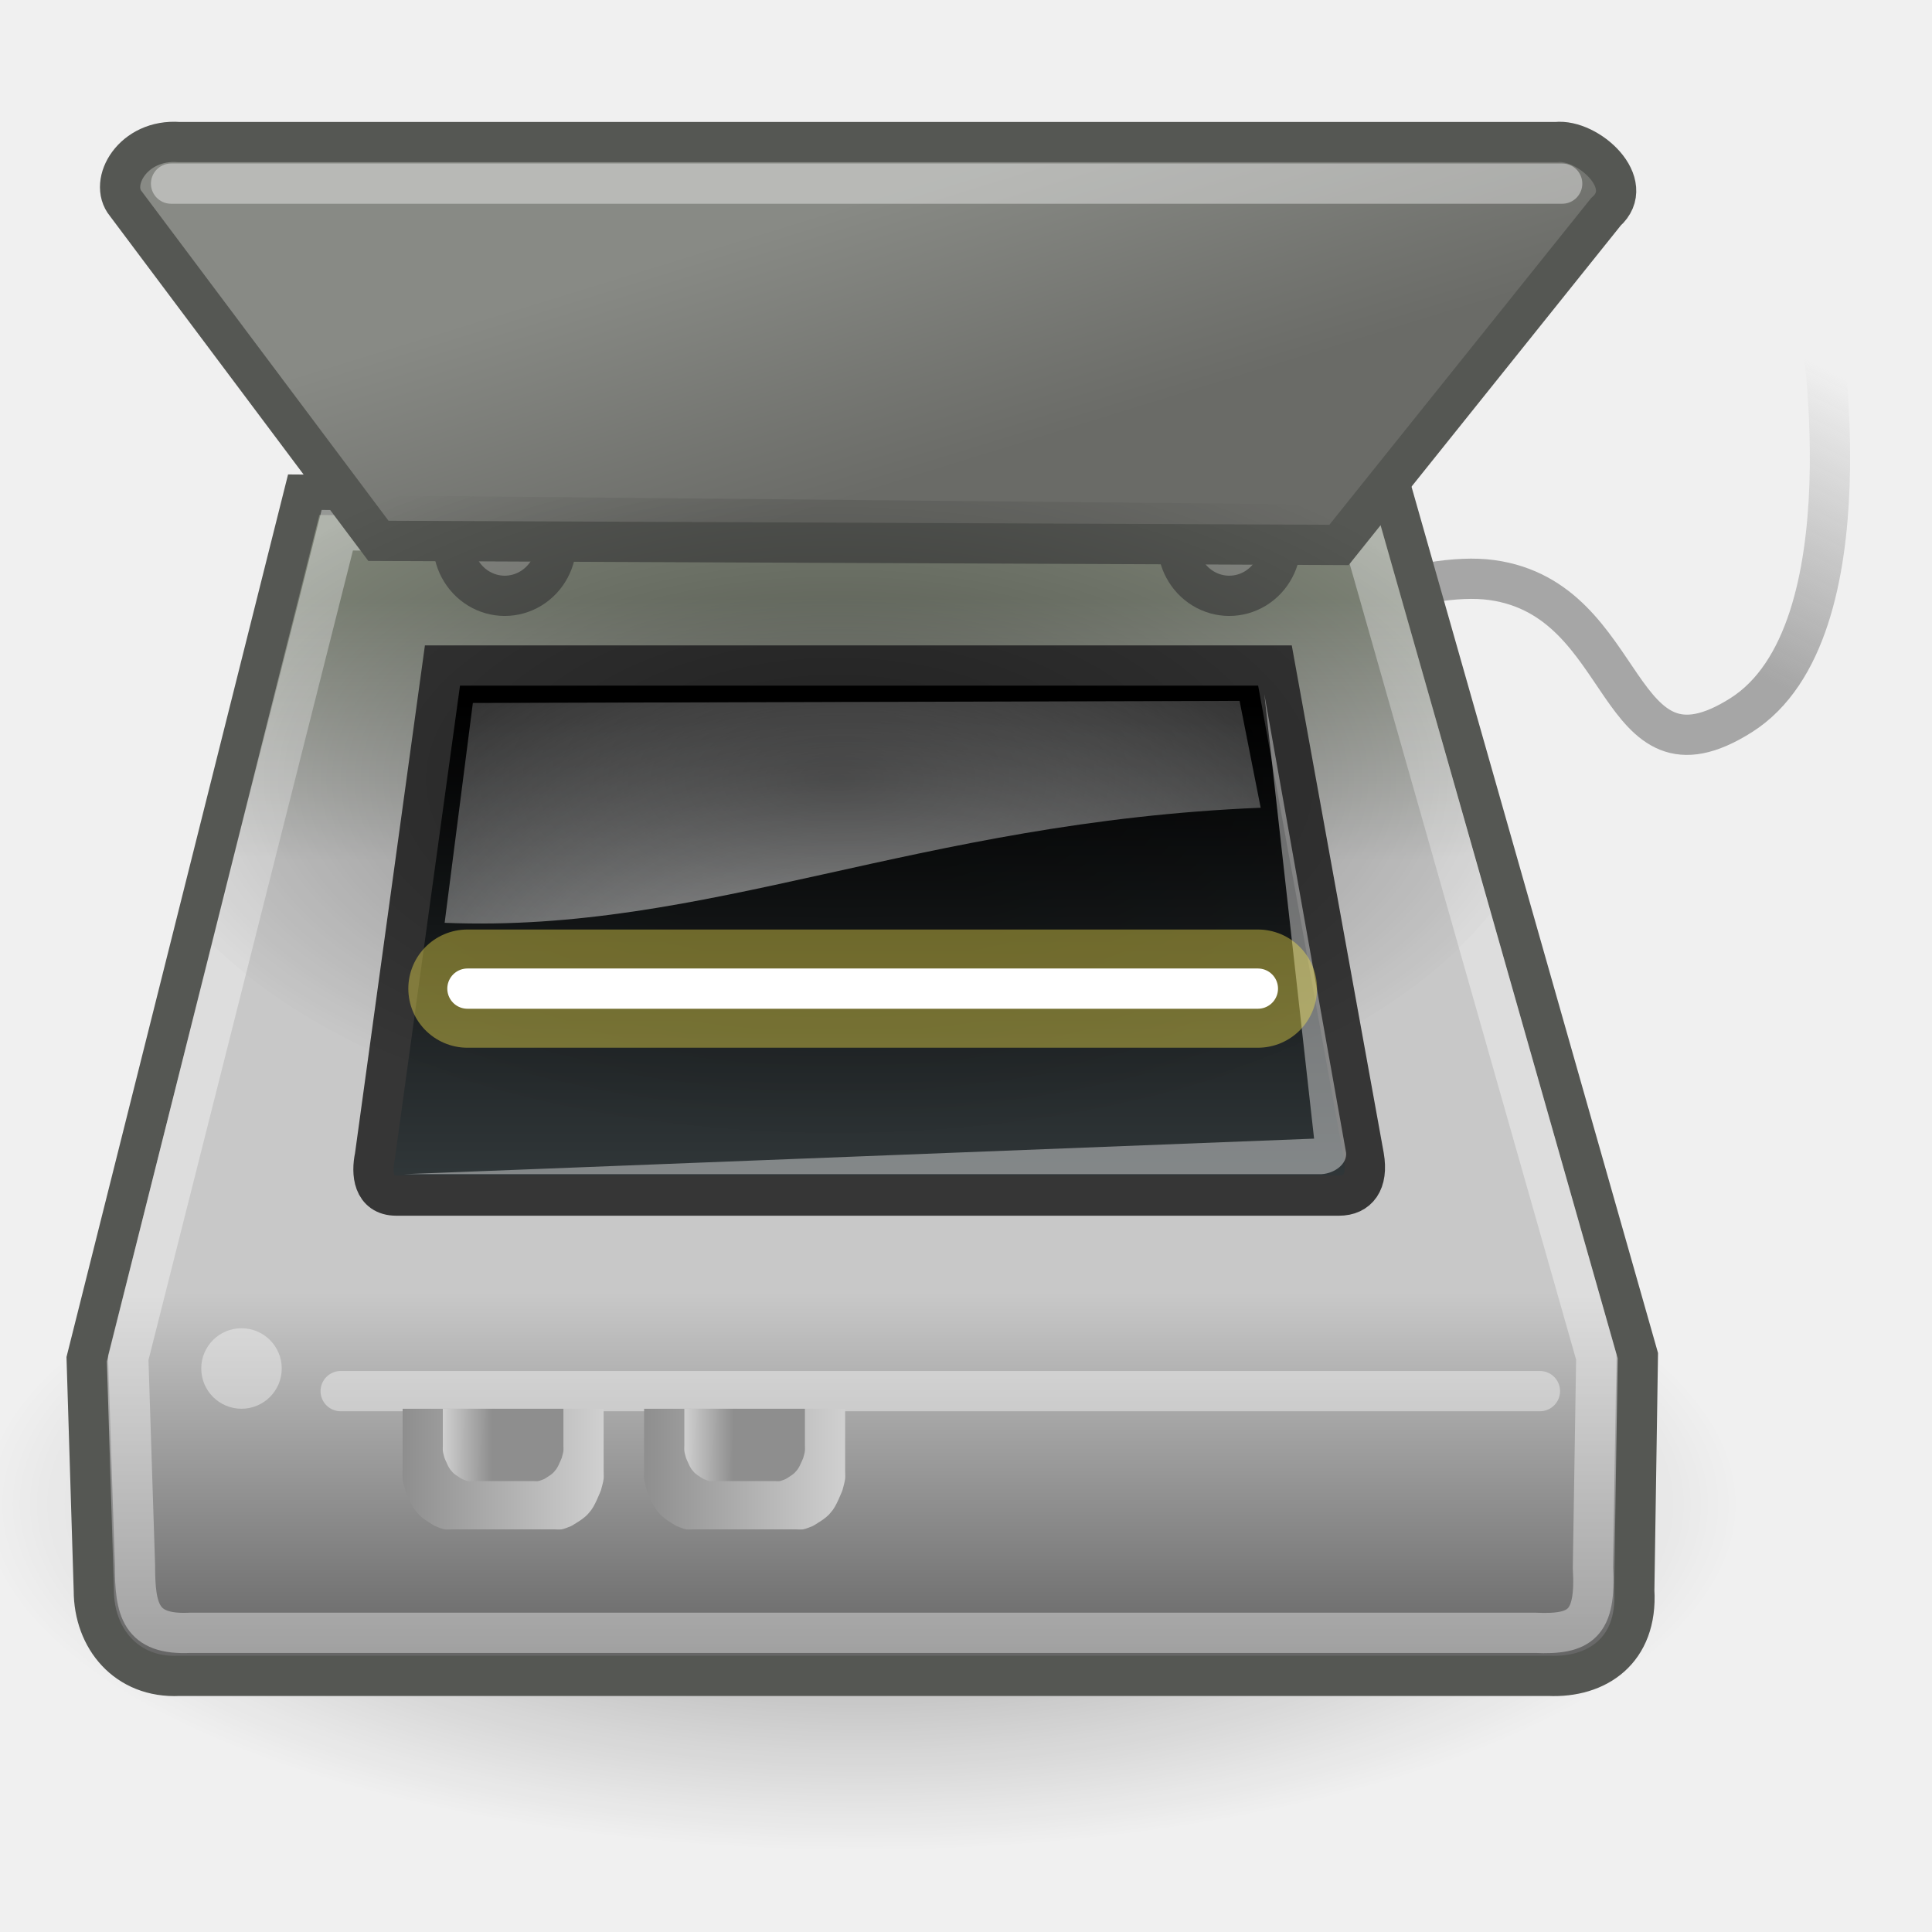
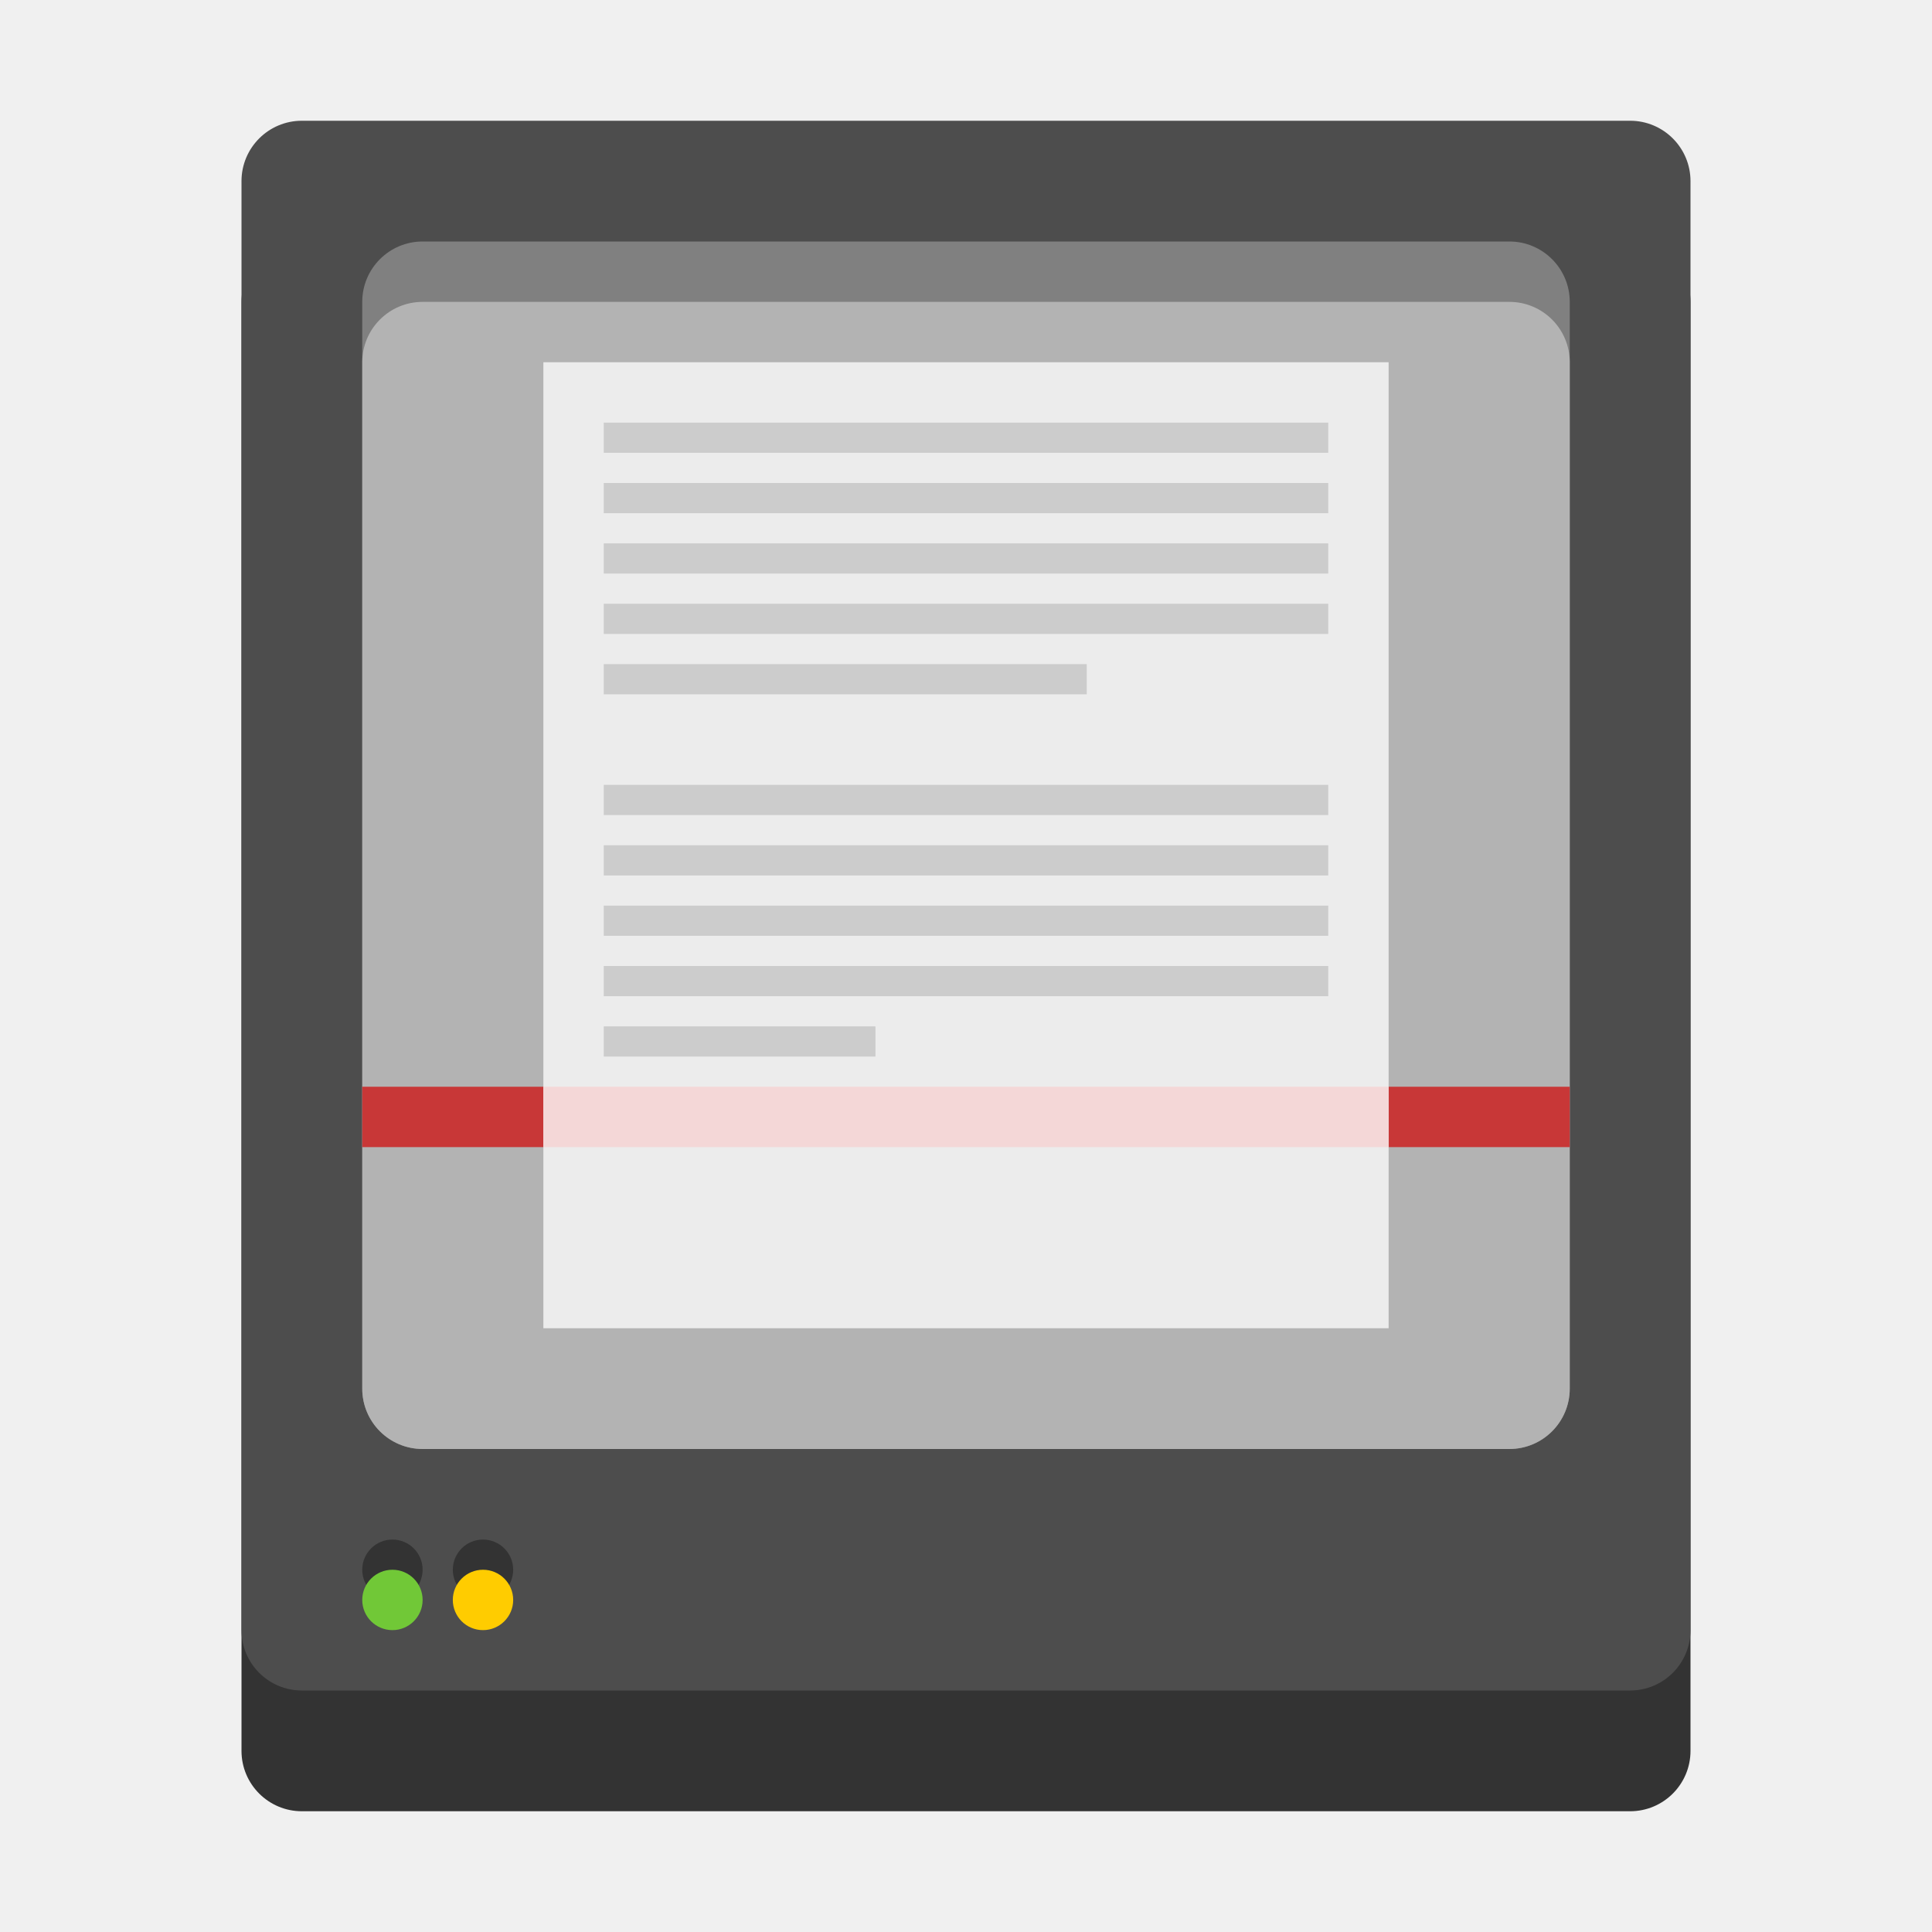
- <svg xmlns="http://www.w3.org/2000/svg" xmlns:xlink="http://www.w3.org/1999/xlink" width="48px" height="48px" id="svg11300">
-   <defs id="defs3">
-     <linearGradient id="linearGradient5293">
-       <stop style="stop-color:#888a85;stop-opacity:1;" offset="0" id="stop5295" />
-       <stop style="stop-color:#6a6b67;stop-opacity:1;" offset="1" id="stop5297" />
-     </linearGradient>
-     <linearGradient id="linearGradient5277">
-       <stop style="stop-color:#a6a6a6;stop-opacity:1;" offset="0" id="stop5279" />
-       <stop style="stop-color:#a6a6a6;stop-opacity:0;" offset="1" id="stop5281" />
-     </linearGradient>
-     <linearGradient id="linearGradient5255">
-       <stop style="stop-color:#8e8e8e;stop-opacity:1;" offset="0" id="stop5257" />
-       <stop style="stop-color:#d0d0d0;stop-opacity:1;" offset="1" id="stop5259" />
-     </linearGradient>
-     <linearGradient id="linearGradient5236">
-       <stop style="stop-color:#000000;stop-opacity:1;" offset="0" id="stop5238" />
-       <stop style="stop-color:#000000;stop-opacity:0;" offset="1" id="stop5240" />
-     </linearGradient>
-     <linearGradient id="linearGradient5214">
-       <stop style="stop-color:#7f8578;stop-opacity:1;" offset="0" id="stop5216" />
-       <stop id="stop5222" offset="0.25" style="stop-color:#c8c8c8;stop-opacity:1;" />
-       <stop style="stop-color:#c8c8c8;stop-opacity:1;" offset="0.659" id="stop5224" />
-       <stop style="stop-color:#666666;stop-opacity:1;" offset="1" id="stop5218" />
-     </linearGradient>
-     <linearGradient id="linearGradient5190">
-       <stop style="stop-color:#000000;stop-opacity:1;" offset="0" id="stop5192" />
-       <stop style="stop-color:#000000;stop-opacity:0;" offset="1" id="stop5194" />
-     </linearGradient>
-     <linearGradient id="linearGradient5176">
-       <stop style="stop-color:#ffffff;stop-opacity:1;" offset="0" id="stop5178" />
-       <stop style="stop-color:#ffffff;stop-opacity:0;" offset="1" id="stop5180" />
-     </linearGradient>
-     <linearGradient id="linearGradient5166">
-       <stop style="stop-color:#000000;stop-opacity:1;" offset="0" id="stop5168" />
-       <stop style="stop-color:#434c4f;stop-opacity:1;" offset="1" id="stop5170" />
-     </linearGradient>
-     <linearGradient id="linearGradient11520">
-       <stop id="stop11522" offset="0" style="stop-color:#ffffff;stop-opacity:1;" />
-       <stop id="stop11524" offset="1" style="stop-color:#dcdcdc;stop-opacity:1;" />
-     </linearGradient>
-     <linearGradient id="linearGradient11508">
-       <stop id="stop11510" offset="0" style="stop-color:#000000;stop-opacity:1;" />
-       <stop id="stop11512" offset="1" style="stop-color:#000000;stop-opacity:0;" />
-     </linearGradient>
-     <linearGradient id="linearGradient11494">
-       <stop id="stop11496" offset="0" style="stop-color:#ef2929;stop-opacity:1;" />
-       <stop id="stop11498" offset="1" style="stop-color:#ef2929;stop-opacity:0;" />
-     </linearGradient>
-     <linearGradient id="linearGradient11415">
-       <stop id="stop11417" offset="0" style="stop-color:#204a87;stop-opacity:0;" />
-       <stop style="stop-color:#204a87;stop-opacity:1;" offset="0.5" id="stop11423" />
-       <stop id="stop11419" offset="1" style="stop-color:#204a87;stop-opacity:0;" />
-     </linearGradient>
-     <linearGradient id="linearGradient11399">
-       <stop id="stop11401" offset="0" style="stop-color:#000000;stop-opacity:1;" />
-       <stop id="stop11403" offset="1" style="stop-color:#000000;stop-opacity:0;" />
-     </linearGradient>
-     <linearGradient gradientTransform="translate(-60.28571,-0.285714)" y2="34.462" x2="43.616" y1="3.774" x1="15.828" gradientUnits="userSpaceOnUse" id="linearGradient11425" xlink:href="#linearGradient11415" />
-     <linearGradient gradientTransform="translate(-60.57143,0)" y2="39.034" x2="35.68" y1="9.346" x1="9.696" gradientUnits="userSpaceOnUse" id="linearGradient11427" xlink:href="#linearGradient11415" />
-     <linearGradient y2="33.462" x2="26.759" y1="19.774" x1="13.267" gradientTransform="translate(-60.85714,0.428571)" gradientUnits="userSpaceOnUse" id="linearGradient11439" xlink:href="#linearGradient11415" />
-     <radialGradient r="8.5" fy="39.143" fx="12.071" cy="39.143" cx="12.071" gradientTransform="matrix(1,0,0,0.487395,0,20.06483)" gradientUnits="userSpaceOnUse" id="radialGradient11441" xlink:href="#linearGradient11399" />
-     <radialGradient gradientTransform="matrix(1.243453,2.106784e-16,-2.106784e-16,1.243453,-6.713754,-3.742847)" gradientUnits="userSpaceOnUse" r="3.834" fy="15.048" fx="27.577" cy="15.048" cx="27.577" id="radialGradient11500" xlink:href="#linearGradient11494" />
-     <radialGradient r="3.834" fy="16.049" fx="27.577" cy="16.049" cx="27.577" gradientTransform="matrix(1.243453,2.106784e-16,-2.106784e-16,1.243453,-6.713754,-3.742847)" gradientUnits="userSpaceOnUse" id="radialGradient11504" xlink:href="#linearGradient11494" />
-     <radialGradient gradientUnits="userSpaceOnUse" gradientTransform="matrix(1,0,0,0.338462,2.166583e-14,29.48178)" r="6.566" fy="44.565" fx="30.204" cy="44.565" cx="30.204" id="radialGradient11514" xlink:href="#linearGradient11508" />
-     <radialGradient gradientTransform="matrix(1.995058,-1.651527e-32,0,1.995058,-24.32488,-35.70087)" gradientUnits="userSpaceOnUse" r="20.531" fy="35.878" fx="24.446" cy="35.878" cx="24.446" id="radialGradient11526" xlink:href="#linearGradient11520" />
-     <radialGradient r="6.566" fy="44.565" fx="30.204" cy="44.565" cx="30.204" gradientTransform="matrix(1,0,0,0.338462,3.185827e-15,29.48178)" gradientUnits="userSpaceOnUse" id="radialGradient11532" xlink:href="#linearGradient11508" />
-     <radialGradient xlink:href="#linearGradient11508" id="radialGradient1348" gradientUnits="userSpaceOnUse" gradientTransform="matrix(1,0,0,0.338462,-1.353344e-14,29.48178)" cx="30.204" cy="44.565" fx="30.204" fy="44.565" r="6.566" />
-     <radialGradient xlink:href="#linearGradient11520" id="radialGradient1350" gradientUnits="userSpaceOnUse" gradientTransform="matrix(1.995058,-1.651527e-32,0,1.995058,-24.32488,-35.70087)" cx="24.446" cy="35.878" fx="24.446" fy="35.878" r="20.531" />
-     <radialGradient xlink:href="#linearGradient11494" id="radialGradient1352" gradientUnits="userSpaceOnUse" gradientTransform="matrix(1.243453,2.106784e-16,-2.106784e-16,1.243453,-6.713754,-3.742847)" cx="27.577" cy="16.049" fx="27.577" fy="16.049" r="3.834" />
-     <radialGradient xlink:href="#linearGradient11494" id="radialGradient1354" gradientUnits="userSpaceOnUse" gradientTransform="matrix(1.243453,2.106784e-16,-2.106784e-16,1.243453,-6.713754,-3.742847)" cx="27.577" cy="15.048" fx="27.577" fy="15.048" r="3.834" />
-     <radialGradient xlink:href="#linearGradient11508" id="radialGradient1356" gradientUnits="userSpaceOnUse" gradientTransform="matrix(1,0,0,0.338462,2.220359e-14,29.48178)" cx="30.204" cy="44.565" fx="30.204" fy="44.565" r="6.566" />
-     <radialGradient xlink:href="#linearGradient11520" id="radialGradient1366" gradientUnits="userSpaceOnUse" gradientTransform="matrix(2.049266,-1.696401e-32,0,2.049266,-25.65002,-37.31089)" cx="24.446" cy="35.878" fx="24.446" fy="35.878" r="20.531" />
-     <linearGradient xlink:href="#linearGradient5166" id="linearGradient5172" x1="23.6" y1="17.462" x2="23.6" y2="33.902" gradientUnits="userSpaceOnUse" gradientTransform="translate(-2,0)" />
-     <radialGradient xlink:href="#linearGradient5176" id="radialGradient5182" cx="23.335" cy="27.392" fx="23.335" fy="27.392" r="11.137" gradientTransform="matrix(1.968254,1.16303e-7,-9.004103e-8,1.52381,-24.68213,-14.68863)" gradientUnits="userSpaceOnUse" />
-     <radialGradient xlink:href="#linearGradient5190" id="radialGradient5196" cx="22.804" cy="19.362" fx="22.804" fy="19.362" r="18.031" gradientTransform="matrix(1,0,0,0.5,0,9.681087)" gradientUnits="userSpaceOnUse" />
-     <linearGradient xlink:href="#linearGradient5214" id="linearGradient5220" x1="22.658" y1="14.854" x2="22.658" y2="41.054" gradientUnits="userSpaceOnUse" gradientTransform="translate(-2,0)" />
-     <radialGradient xlink:href="#linearGradient5236" id="radialGradient5242" cx="23.5" cy="33.25" fx="23.5" fy="33.25" r="19" gradientTransform="matrix(1,0,0,0.802632,-1.00267e-15,6.5625)" gradientUnits="userSpaceOnUse" />
-     <linearGradient xlink:href="#linearGradient5255" id="linearGradient5261" x1="18" y1="36.5" x2="23" y2="36.5" gradientUnits="userSpaceOnUse" gradientTransform="translate(-2,0)" />
-     <linearGradient xlink:href="#linearGradient5255" id="linearGradient5263" gradientUnits="userSpaceOnUse" x1="11.998" y1="36.5" x2="17" y2="36.5" gradientTransform="translate(-2,0)" />
-     <linearGradient xlink:href="#linearGradient5255" id="linearGradient5267" gradientUnits="userSpaceOnUse" x1="14.031" y1="36.865" x2="12" y2="36.854" gradientTransform="matrix(0.6,0,0,0.6,3.8,14)" />
-     <linearGradient xlink:href="#linearGradient5255" id="linearGradient5271" gradientUnits="userSpaceOnUse" gradientTransform="matrix(0.6,0,0,0.6,9.8,14)" x1="14.031" y1="36.865" x2="12" y2="36.854" />
-     <radialGradient xlink:href="#linearGradient5190" id="radialGradient5273" gradientUnits="userSpaceOnUse" gradientTransform="matrix(1,0,0,0.5,-2,9.681087)" cx="22.804" cy="19.362" fx="22.804" fy="19.362" r="18.031" />
-     <linearGradient xlink:href="#linearGradient5277" id="linearGradient5283" x1="43.871" y1="15.847" x2="47.283" y2="9.129" gradientUnits="userSpaceOnUse" gradientTransform="translate(-2,0)" />
-     <linearGradient xlink:href="#linearGradient5293" id="linearGradient5299" x1="19.483" y1="5.532" x2="21.568" y2="12.289" gradientUnits="userSpaceOnUse" />
-   </defs>
-   <g id="layer1">
-     <path style="opacity:0.383;color:#000000;fill:url(#radialGradient5242);fill-opacity:1;fill-rule:evenodd;stroke:none;stroke-width:1;stroke-linecap:round;stroke-linejoin:round;marker:none;marker-start:none;marker-mid:none;marker-end:none;stroke-miterlimit:4;stroke-dasharray:none;stroke-dashoffset:0;stroke-opacity:1;visibility:visible;display:inline;overflow:visible" id="path5234" d="M 42.5 33.25 A 19 15.25 0 1 1  4.5,33.25 A 19 15.25 0 1 1  42.5 33.25 z" transform="matrix(1.151316,0,0,0.565573,-5.680921,18.56968)" />
-     <path style="opacity:1;color:#000000;fill:none;fill-opacity:1;fill-rule:evenodd;stroke:url(#linearGradient5283);stroke-width:1;stroke-linecap:round;stroke-linejoin:round;marker:none;marker-start:none;marker-mid:none;marker-end:none;stroke-miterlimit:4;stroke-dasharray:none;stroke-dashoffset:0;stroke-opacity:1;visibility:visible;display:inline;overflow:visible" d="M 25.047,19.009 C 25.047,19.009 33.576,13.926 37.068,14.412 C 40.559,14.899 40.061,19.786 43.255,17.771 C 46.526,15.707 45.199,7.872 45.199,7.872" id="path5275" />
-     <path style="opacity:1;color:#000000;fill:url(#linearGradient5220);fill-opacity:1;fill-rule:evenodd;stroke:#555753;stroke-width:1;stroke-linecap:butt;stroke-linejoin:miter;marker:none;marker-start:none;marker-mid:none;marker-end:none;stroke-miterlimit:4;stroke-dasharray:none;stroke-dashoffset:0;stroke-opacity:1;visibility:visible;display:inline;overflow:visible" d="M 7.546,12.291 L 2.154,33.769 L 2.331,39.515 C 2.331,40.702 3.14,41.699 4.452,41.636 L 38.482,41.636 C 39.668,41.688 40.692,41.017 40.603,39.515 L 40.692,33.681 L 34.681,12.556 L 7.546,12.291 z " id="path4287" />
-     <path style="opacity:1;color:#000000;fill:#888a85;fill-opacity:1;fill-rule:evenodd;stroke:#555753;stroke-width:1;stroke-linecap:butt;stroke-linejoin:miter;marker:none;marker-start:none;marker-mid:none;marker-end:none;stroke-miterlimit:4;stroke-dasharray:none;stroke-dashoffset:0;stroke-opacity:1;visibility:visible;display:inline;overflow:visible" id="path5184" d="M 15.468 13.882 A 1.282 1.326 0 1 1  12.905,13.882 A 1.282 1.326 0 1 1  15.468 13.882 z" transform="translate(-1.646447,-0.441941)" />
-     <path transform="translate(16.35355,-0.441941)" d="M 15.468 13.882 A 1.282 1.326 0 1 1  12.905,13.882 A 1.282 1.326 0 1 1  15.468 13.882 z" id="path5186" style="opacity:1;color:#000000;fill:#888a85;fill-opacity:1;fill-rule:evenodd;stroke:#555753;stroke-width:1;stroke-linecap:butt;stroke-linejoin:miter;marker:none;marker-start:none;marker-mid:none;marker-end:none;stroke-miterlimit:4;stroke-dasharray:none;stroke-dashoffset:0;stroke-opacity:1;visibility:visible;display:inline;overflow:visible" />
-     <path id="path5228" d="M 8.38,13.173 L 3.187,33.736 L 3.353,38.886 C 3.353,40.002 3.488,40.626 4.722,40.567 L 38.145,40.567 C 39.259,40.616 39.659,40.361 39.576,38.948 L 39.659,33.715 L 33.885,13.422 L 8.38,13.173 z " style="opacity:0.383;color:#000000;fill:none;fill-opacity:1;fill-rule:evenodd;stroke:#ffffff;stroke-width:1;stroke-linecap:butt;stroke-linejoin:miter;marker:none;marker-start:none;marker-mid:none;marker-end:none;stroke-miterlimit:4;stroke-dasharray:none;stroke-dashoffset:0;stroke-opacity:1;visibility:visible;display:inline;overflow:visible" />
-     <path style="opacity:1;color:#000000;fill:url(#linearGradient5299);fill-opacity:1.0;fill-rule:evenodd;stroke:#555753;stroke-width:1;stroke-linecap:butt;stroke-linejoin:miter;marker:none;marker-start:none;marker-mid:none;marker-end:none;stroke-miterlimit:4;stroke-dasharray:none;stroke-dashoffset:0;stroke-opacity:1;visibility:visible;display:inline;overflow:visible" d="M 9.402,13.437 L 3.127,5.062 C 2.685,4.532 3.303,3.442 4.452,3.53 L 38.659,3.53 C 39.454,3.442 40.692,4.559 39.896,5.266 L 33.267,13.539 L 9.402,13.437 z " id="path4289" />
-     <path style="opacity:1;color:#000000;fill:url(#linearGradient5172);fill-opacity:1;fill-rule:evenodd;stroke:#363636;stroke-width:1;stroke-linecap:butt;stroke-linejoin:miter;marker:none;marker-start:none;marker-mid:none;marker-end:none;stroke-miterlimit:4;stroke-dasharray:none;stroke-dashoffset:0;stroke-opacity:1;visibility:visible;display:inline;overflow:visible" d="M 10.993,16.534 L 9.314,28.731 C 9.225,29.151 9.27,29.704 9.844,29.704 L 33.267,29.704 C 33.731,29.704 33.996,29.372 33.886,28.731 L 31.676,16.534 L 10.993,16.534 z " id="path4291" />
-     <path style="opacity:0.867;color:#000000;fill:url(#radialGradient5182);fill-opacity:1;fill-rule:evenodd;stroke:none;stroke-width:1;stroke-linecap:butt;stroke-linejoin:miter;marker:none;marker-start:none;marker-mid:none;marker-end:none;stroke-miterlimit:4;stroke-dasharray:none;stroke-dashoffset:0;stroke-opacity:1;visibility:visible;display:inline;overflow:visible" d="M 11.748,17.465 L 11.047,22.927 C 17.587,23.192 22.747,20.422 31.321,20.068 L 30.797,17.413 L 11.748,17.465 z " id="path5174" />
-     <path style="opacity:0.406;color:#000000;fill:url(#radialGradient5273);fill-opacity:1;fill-rule:evenodd;stroke:none;stroke-width:1;stroke-linecap:butt;stroke-linejoin:miter;marker:none;marker-start:none;marker-mid:none;marker-end:none;stroke-miterlimit:4;stroke-dasharray:none;stroke-dashoffset:0;stroke-opacity:1;visibility:visible;display:inline;overflow:visible" d="M 9.625,12.312 C 8.774,12.65 8.496,12.999 7.78,13.406 L 5.28,23.469 C 8.268,26.384 13.814,28.375 20.812,28.375 C 28.414,28.375 34.381,26.017 37.032,22.688 L 34.532,13.844 C 33.808,13.377 33.515,12.918 32.625,12.531 L 32.594,12.531 L 9.625,12.312 z " id="path5188" />
-     <path style="opacity:0.406;color:#000000;fill:#ffffff;fill-opacity:1;fill-rule:evenodd;stroke:none;stroke-width:1;stroke-linecap:butt;stroke-linejoin:miter;marker:none;marker-start:none;marker-mid:none;marker-end:none;stroke-miterlimit:4;stroke-dasharray:none;stroke-dashoffset:0;stroke-opacity:1;visibility:visible;display:inline;overflow:visible" d="M 10.021,29.173 L 32.825,29.173 C 33.179,29.151 33.466,28.908 33.444,28.643 L 31.411,17.241 L 32.648,28.289 L 10.021,29.173 z " id="path5204" />
-     <path style="opacity:0.406;color:#000000;fill:#ffffff;fill-opacity:1;fill-rule:evenodd;stroke:#ffffff;stroke-width:1;stroke-linecap:round;stroke-linejoin:round;marker:none;marker-start:none;marker-mid:none;marker-end:none;stroke-miterlimit:4;stroke-dasharray:none;stroke-dashoffset:0;stroke-opacity:1;visibility:visible;display:inline;overflow:visible" d="M 4.25,4.562 L 38.812,4.562" id="path5226" />
-     <path id="path5230" d="M 8.464,34.562 L 38.259,34.562" style="opacity:0.406;color:#000000;fill:#ffffff;fill-opacity:1;fill-rule:evenodd;stroke:#ffffff;stroke-width:1;stroke-linecap:round;stroke-linejoin:round;marker:none;marker-start:none;marker-mid:none;marker-end:none;stroke-miterlimit:4;stroke-dasharray:none;stroke-dashoffset:0;stroke-opacity:1;visibility:visible;display:inline;overflow:visible" />
-     <path style="opacity:0.383;color:#000000;fill:#ffffff;fill-opacity:1;fill-rule:evenodd;stroke:none;stroke-width:1;stroke-linecap:round;stroke-linejoin:round;marker:none;marker-start:none;marker-mid:none;marker-end:none;stroke-miterlimit:4;stroke-dasharray:none;stroke-dashoffset:0;stroke-opacity:1;visibility:visible;display:inline;overflow:visible" id="path5232" d="M 7.5 34.375 A 1 1 0 1 1  5.5,34.375 A 1 1 0 1 1  7.5 34.375 z" transform="translate(-0.5,-0.375)" />
-     <path id="path5246" d="M 11.613,24.562 L 31.252,24.562" style="opacity:1;color:#000000;fill:none;fill-opacity:1;fill-rule:evenodd;stroke:#fce94f;stroke-width:2.937;stroke-linecap:round;stroke-linejoin:round;marker:none;marker-start:none;marker-mid:none;marker-end:none;stroke-miterlimit:4;stroke-dasharray:none;stroke-dashoffset:0;stroke-opacity:0.399;visibility:visible;display:inline;overflow:visible" />
-     <path style="opacity:1;color:#000000;fill:#ffffff;fill-opacity:1;fill-rule:evenodd;stroke:#ffffff;stroke-width:1;stroke-linecap:round;stroke-linejoin:round;marker:none;marker-start:none;marker-mid:none;marker-end:none;stroke-miterlimit:4;stroke-dasharray:none;stroke-dashoffset:0;stroke-opacity:1;visibility:visible;display:inline;overflow:visible" d="M 11.613,24.562 L 31.252,24.562" id="path5244" />
-     <path style="opacity:1;color:#000000;fill:url(#linearGradient5263);fill-opacity:1;fill-rule:evenodd;stroke:none;stroke-width:1;stroke-linecap:round;stroke-linejoin:round;marker:none;marker-start:none;marker-mid:none;marker-end:none;stroke-miterlimit:4;stroke-dasharray:none;stroke-dashoffset:0;stroke-opacity:0.399;visibility:visible;display:inline;overflow:visible" d="M 10.003,35 L 10.003,36.539 C 10.003,36.602 9.996,36.68 10.003,36.741 C 10.014,36.826 10.048,36.946 10.07,37.025 C 10.084,37.069 10.121,37.144 10.138,37.187 C 10.182,37.291 10.243,37.423 10.307,37.511 C 10.333,37.545 10.379,37.601 10.408,37.632 C 10.481,37.708 10.59,37.781 10.678,37.835 C 10.713,37.855 10.775,37.899 10.813,37.916 C 10.879,37.942 10.978,37.984 11.049,37.997 C 11.1,38.004 11.165,37.997 11.218,37.997 L 13.782,37.997 C 13.835,37.997 13.9,38.004 13.951,37.997 C 14.022,37.984 14.121,37.942 14.187,37.916 C 14.225,37.899 14.287,37.855 14.322,37.835 C 14.41,37.781 14.519,37.708 14.592,37.632 C 14.621,37.601 14.667,37.545 14.693,37.511 C 14.757,37.423 14.818,37.291 14.862,37.187 C 14.879,37.144 14.916,37.069 14.93,37.025 C 14.952,36.946 14.986,36.826 14.997,36.741 C 15.004,36.68 14.997,36.602 14.997,36.539 L 14.997,35 L 10.003,35 z " id="rect5248" />
-     <path id="path5253" d="M 16.003,35 L 16.003,36.539 C 16.003,36.602 15.996,36.68 16.003,36.741 C 16.014,36.826 16.048,36.946 16.07,37.025 C 16.084,37.069 16.121,37.144 16.138,37.187 C 16.182,37.291 16.243,37.423 16.307,37.511 C 16.333,37.545 16.379,37.601 16.408,37.632 C 16.481,37.708 16.59,37.781 16.678,37.835 C 16.713,37.855 16.775,37.899 16.813,37.916 C 16.879,37.942 16.978,37.984 17.049,37.997 C 17.1,38.004 17.165,37.997 17.218,37.997 L 19.782,37.997 C 19.835,37.997 19.9,38.004 19.951,37.997 C 20.022,37.984 20.121,37.942 20.187,37.916 C 20.225,37.899 20.287,37.855 20.322,37.835 C 20.41,37.781 20.519,37.708 20.592,37.632 C 20.621,37.601 20.667,37.545 20.693,37.511 C 20.757,37.423 20.818,37.291 20.862,37.187 C 20.879,37.144 20.916,37.069 20.93,37.025 C 20.952,36.946 20.986,36.826 20.997,36.741 C 21.004,36.68 20.997,36.602 20.997,36.539 L 20.997,35 L 16.003,35 z " style="opacity:1;color:#000000;fill:url(#linearGradient5261);fill-opacity:1;fill-rule:evenodd;stroke:none;stroke-width:1;stroke-linecap:round;stroke-linejoin:round;marker:none;marker-start:none;marker-mid:none;marker-end:none;stroke-miterlimit:4;stroke-dasharray:none;stroke-dashoffset:0;stroke-opacity:0.399;visibility:visible;display:inline;overflow:visible" />
-     <path id="path5265" d="M 11.002,35 L 11.002,35.923 C 11.002,35.961 10.998,36.008 11.002,36.045 C 11.008,36.096 11.029,36.167 11.042,36.215 C 11.05,36.242 11.072,36.287 11.083,36.312 C 11.109,36.375 11.146,36.454 11.184,36.506 C 11.2,36.527 11.227,36.56 11.245,36.579 C 11.289,36.625 11.354,36.669 11.407,36.701 C 11.428,36.713 11.465,36.74 11.488,36.749 C 11.527,36.765 11.587,36.79 11.629,36.798 C 11.66,36.803 11.699,36.798 11.731,36.798 L 13.269,36.798 C 13.301,36.798 13.34,36.803 13.371,36.798 C 13.413,36.79 13.473,36.765 13.512,36.749 C 13.535,36.74 13.572,36.713 13.593,36.701 C 13.646,36.669 13.711,36.625 13.755,36.579 C 13.773,36.56 13.8,36.527 13.816,36.506 C 13.854,36.454 13.891,36.375 13.917,36.312 C 13.928,36.287 13.95,36.242 13.958,36.215 C 13.971,36.167 13.992,36.096 13.998,36.045 C 14.002,36.008 13.998,35.961 13.998,35.923 L 13.998,35 L 11.002,35 z " style="opacity:1;color:#000000;fill:url(#linearGradient5267);fill-opacity:1;fill-rule:evenodd;stroke:none;stroke-width:1;stroke-linecap:round;stroke-linejoin:round;marker:none;marker-start:none;marker-mid:none;marker-end:none;stroke-miterlimit:4;stroke-dasharray:none;stroke-dashoffset:0;stroke-opacity:0.399;visibility:visible;display:inline;overflow:visible" />
-     <path style="opacity:1;color:#000000;fill:url(#linearGradient5271);fill-opacity:1;fill-rule:evenodd;stroke:none;stroke-width:1;stroke-linecap:round;stroke-linejoin:round;marker:none;marker-start:none;marker-mid:none;marker-end:none;stroke-miterlimit:4;stroke-dasharray:none;stroke-dashoffset:0;stroke-opacity:0.399;visibility:visible;display:inline;overflow:visible" d="M 17.002,35 L 17.002,35.923 C 17.002,35.961 16.998,36.008 17.002,36.045 C 17.008,36.096 17.029,36.167 17.042,36.215 C 17.05,36.242 17.072,36.287 17.083,36.312 C 17.109,36.375 17.146,36.454 17.184,36.506 C 17.2,36.527 17.227,36.56 17.245,36.579 C 17.289,36.625 17.354,36.669 17.407,36.701 C 17.428,36.713 17.465,36.74 17.488,36.749 C 17.527,36.765 17.587,36.79 17.629,36.798 C 17.66,36.803 17.699,36.798 17.731,36.798 L 19.269,36.798 C 19.301,36.798 19.34,36.803 19.371,36.798 C 19.413,36.79 19.473,36.765 19.512,36.749 C 19.535,36.74 19.572,36.713 19.593,36.701 C 19.646,36.669 19.711,36.625 19.755,36.579 C 19.773,36.56 19.8,36.527 19.816,36.506 C 19.854,36.454 19.891,36.375 19.917,36.312 C 19.928,36.287 19.95,36.242 19.958,36.215 C 19.971,36.167 19.992,36.096 19.998,36.045 C 20.002,36.008 19.998,35.961 19.998,35.923 L 19.998,35 L 17.002,35 z " id="path5269" />
-   </g>
+ <svg xmlns="http://www.w3.org/2000/svg" width="64" height="64" version="1" id="svg14">
+   <defs id="defs18" />
+   <rect ry="2" y="8" x="8" height="52" width="48" id="rect1365" style="opacity:1;fill:#333333;fill-opacity:1;stroke:none;stroke-width:3.78;stroke-linecap:round;stroke-linejoin:round;stroke-miterlimit:4;stroke-dasharray:none;stroke-opacity:1" />
+   <rect ry="2" y="4" x="8" height="52" width="48" id="rect1367" style="opacity:1;fill:#4d4d4d;fill-opacity:1;stroke:none;stroke-width:3.78;stroke-linecap:round;stroke-linejoin:round;stroke-miterlimit:4;stroke-dasharray:none;stroke-opacity:1" />
+   <rect ry="2" y="8" x="12" height="40" width="40" id="rect1369-4" style="opacity:1;fill:#808080;fill-opacity:1;stroke:none;stroke-width:3.78;stroke-linecap:round;stroke-linejoin:round;stroke-miterlimit:4;stroke-dasharray:none;stroke-opacity:1" />
+   <rect ry="2" y="10" x="12" height="38" width="40" id="rect1369" style="opacity:1;fill:#b3b3b3;fill-opacity:1;stroke:none;stroke-width:3.78;stroke-linecap:round;stroke-linejoin:round;stroke-miterlimit:4;stroke-dasharray:none;stroke-opacity:1" />
+   <rect y="36" x="12" height="2" width="40" id="rect1371" style="opacity:1;fill:#c83737;fill-opacity:1;stroke:none;stroke-width:3.78;stroke-linecap:round;stroke-linejoin:round;stroke-miterlimit:4;stroke-dasharray:none;stroke-opacity:1" />
+   <path id="path1398-7-5" d="m 13,51 a 1,1 0 0 0 -1,1 1,1 0 0 0 1,1 1,1 0 0 0 1,-1 1,1 0 0 0 -1,-1 z" style="opacity:1;fill:#333333;fill-opacity:1;stroke:none;stroke-width:3.78;stroke-linecap:round;stroke-linejoin:round;stroke-miterlimit:4;stroke-dasharray:none;stroke-opacity:1" />
+   <circle r="1" cy="53" cx="13" id="path1396" style="opacity:1;fill:#71c837;fill-opacity:1;stroke:none;stroke-width:3.78;stroke-linecap:round;stroke-linejoin:round;stroke-miterlimit:4;stroke-dasharray:none;stroke-opacity:1" />
+   <path id="path1398-7" d="m 16,51 a 1,1 0 0 0 -1,1 1,1 0 0 0 1,1 1,1 0 0 0 1,-1 1,1 0 0 0 -1,-1 z" style="opacity:1;fill:#333333;fill-opacity:1;stroke:none;stroke-width:3.78;stroke-linecap:round;stroke-linejoin:round;stroke-miterlimit:4;stroke-dasharray:none;stroke-opacity:1" />
+   <path id="path1398" d="M 16 52 A 1 1 0 0 0 15 53 A 1 1 0 0 0 16 54 A 1 1 0 0 0 17 53 A 1 1 0 0 0 16 52 z " style="opacity:1;fill:#ffcc00;fill-opacity:1;stroke:none;stroke-width:3.78;stroke-linecap:round;stroke-linejoin:round;stroke-miterlimit:4;stroke-dasharray:none;stroke-opacity:1" />
+   <rect ry="0" y="12" x="18" height="32" width="28" id="rect1465" style="opacity:1;fill:#ececec;fill-opacity:1;stroke:none;stroke-width:3.78;stroke-linecap:round;stroke-linejoin:round;stroke-miterlimit:4;stroke-dasharray:none;stroke-opacity:1" />
+   <rect y="14" x="20" height="1" width="24" id="rect1467" style="opacity:1;fill:#cccccc;fill-opacity:1;stroke:none;stroke-width:3.78;stroke-linecap:round;stroke-linejoin:round;stroke-miterlimit:4;stroke-dasharray:none;stroke-opacity:1" />
+   <rect y="16" x="20" height="1" width="24" id="rect1467-4" style="opacity:1;fill:#cccccc;fill-opacity:1;stroke:none;stroke-width:3.78;stroke-linecap:round;stroke-linejoin:round;stroke-miterlimit:4;stroke-dasharray:none;stroke-opacity:1" />
+   <rect y="18" x="20" height="1" width="24" id="rect1467-8" style="opacity:1;fill:#cccccc;fill-opacity:1;stroke:none;stroke-width:3.78;stroke-linecap:round;stroke-linejoin:round;stroke-miterlimit:4;stroke-dasharray:none;stroke-opacity:1" />
+   <rect y="20" x="20" height="1" width="24" id="rect1467-1" style="opacity:1;fill:#cccccc;fill-opacity:1;stroke:none;stroke-width:3.78;stroke-linecap:round;stroke-linejoin:round;stroke-miterlimit:4;stroke-dasharray:none;stroke-opacity:1" />
+   <rect y="26" x="20" height="1" width="24" id="rect1467-2" style="opacity:1;fill:#cccccc;fill-opacity:1;stroke:none;stroke-width:3.78;stroke-linecap:round;stroke-linejoin:round;stroke-miterlimit:4;stroke-dasharray:none;stroke-opacity:1" />
+   <rect y="28" x="20" height="1" width="24" id="rect1467-4-8" style="opacity:1;fill:#cccccc;fill-opacity:1;stroke:none;stroke-width:3.78;stroke-linecap:round;stroke-linejoin:round;stroke-miterlimit:4;stroke-dasharray:none;stroke-opacity:1" />
+   <rect y="30" x="20" height="1" width="24" id="rect1467-8-9" style="opacity:1;fill:#cccccc;fill-opacity:1;stroke:none;stroke-width:3.78;stroke-linecap:round;stroke-linejoin:round;stroke-miterlimit:4;stroke-dasharray:none;stroke-opacity:1" />
+   <rect y="32" x="20" height="1" width="24" id="rect1467-1-3" style="opacity:1;fill:#cccccc;fill-opacity:1;stroke:none;stroke-width:3.78;stroke-linecap:round;stroke-linejoin:round;stroke-miterlimit:4;stroke-dasharray:none;stroke-opacity:1" />
+   <rect y="22" x="20" height="1" width="16" id="rect1467-1-6" style="opacity:1;fill:#cccccc;fill-opacity:1;stroke:none;stroke-width:3.086;stroke-linecap:round;stroke-linejoin:round;stroke-miterlimit:4;stroke-dasharray:none;stroke-opacity:1" />
+   <rect y="34" x="20" height="1" width="9" id="rect1467-1-8" style="opacity:1;fill:#cccccc;fill-opacity:1;stroke:none;stroke-width:2.314;stroke-linecap:round;stroke-linejoin:round;stroke-miterlimit:4;stroke-dasharray:none;stroke-opacity:1" />
+   <rect y="36" x="18" height="2" width="28" id="rect1579" style="opacity:1;fill:#f4d7d7;fill-opacity:1;stroke:none;stroke-width:3.78;stroke-linecap:round;stroke-linejoin:round;stroke-miterlimit:4;stroke-dasharray:none;stroke-opacity:1" />
</svg>
